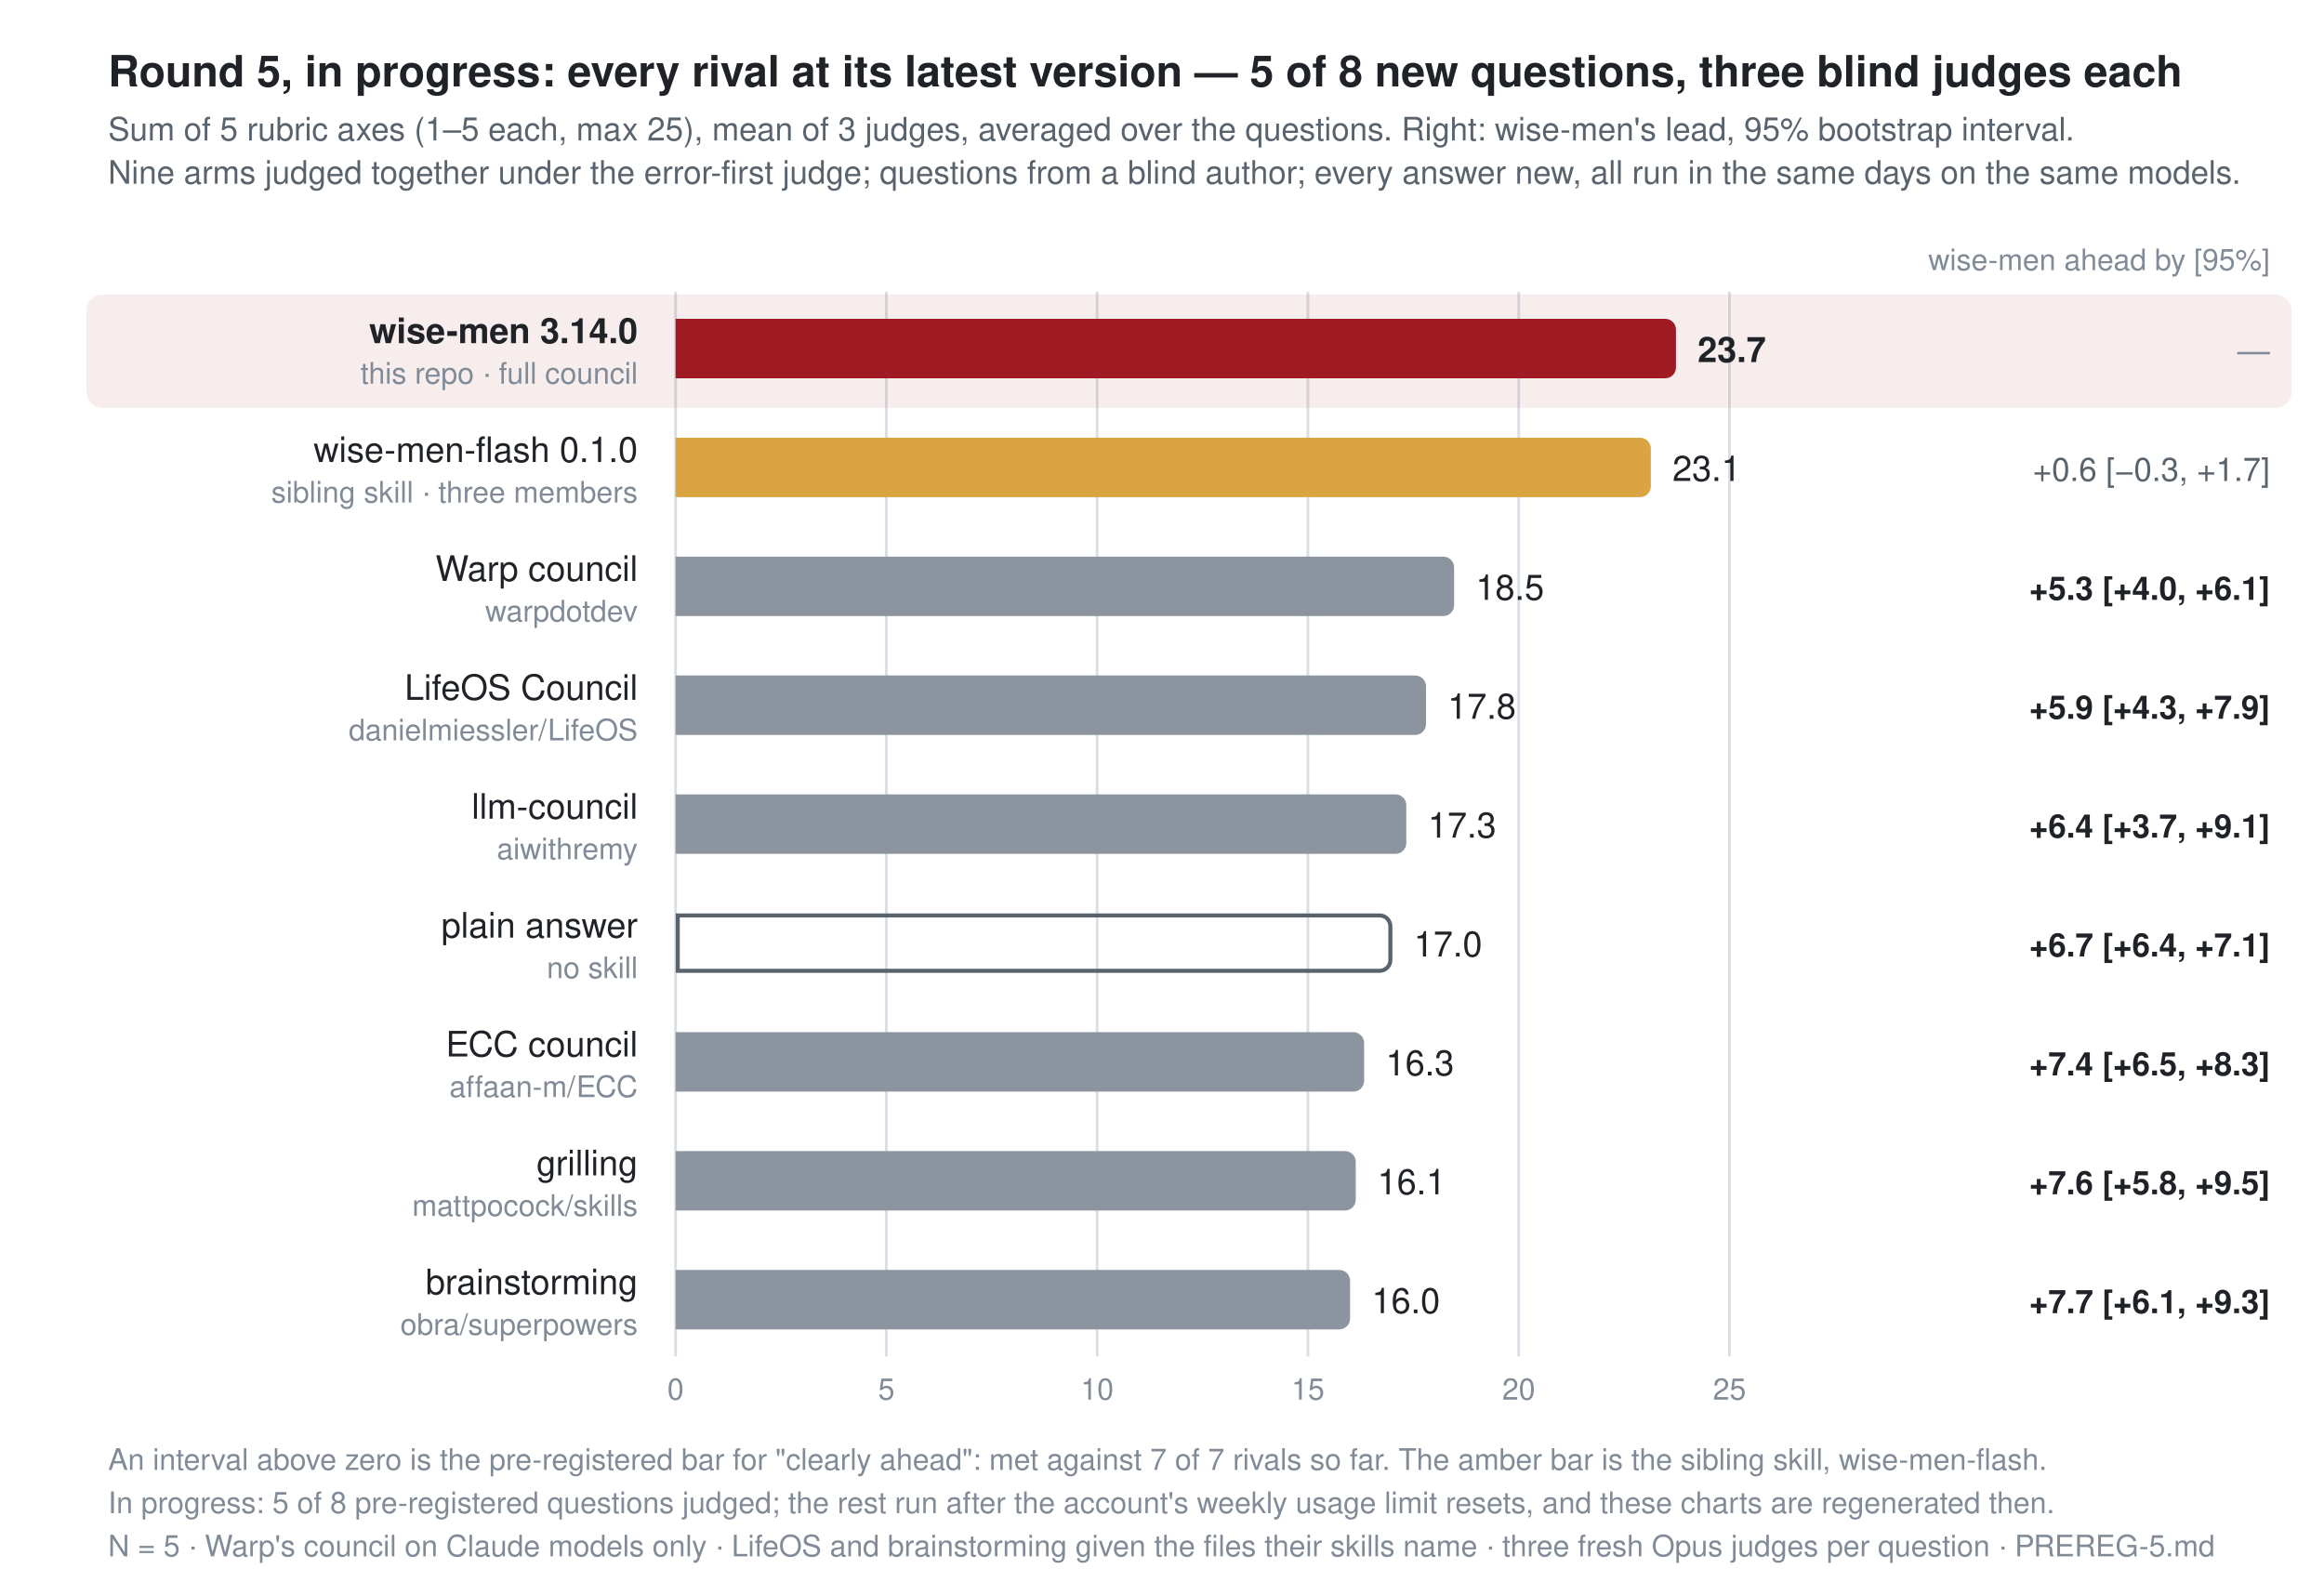
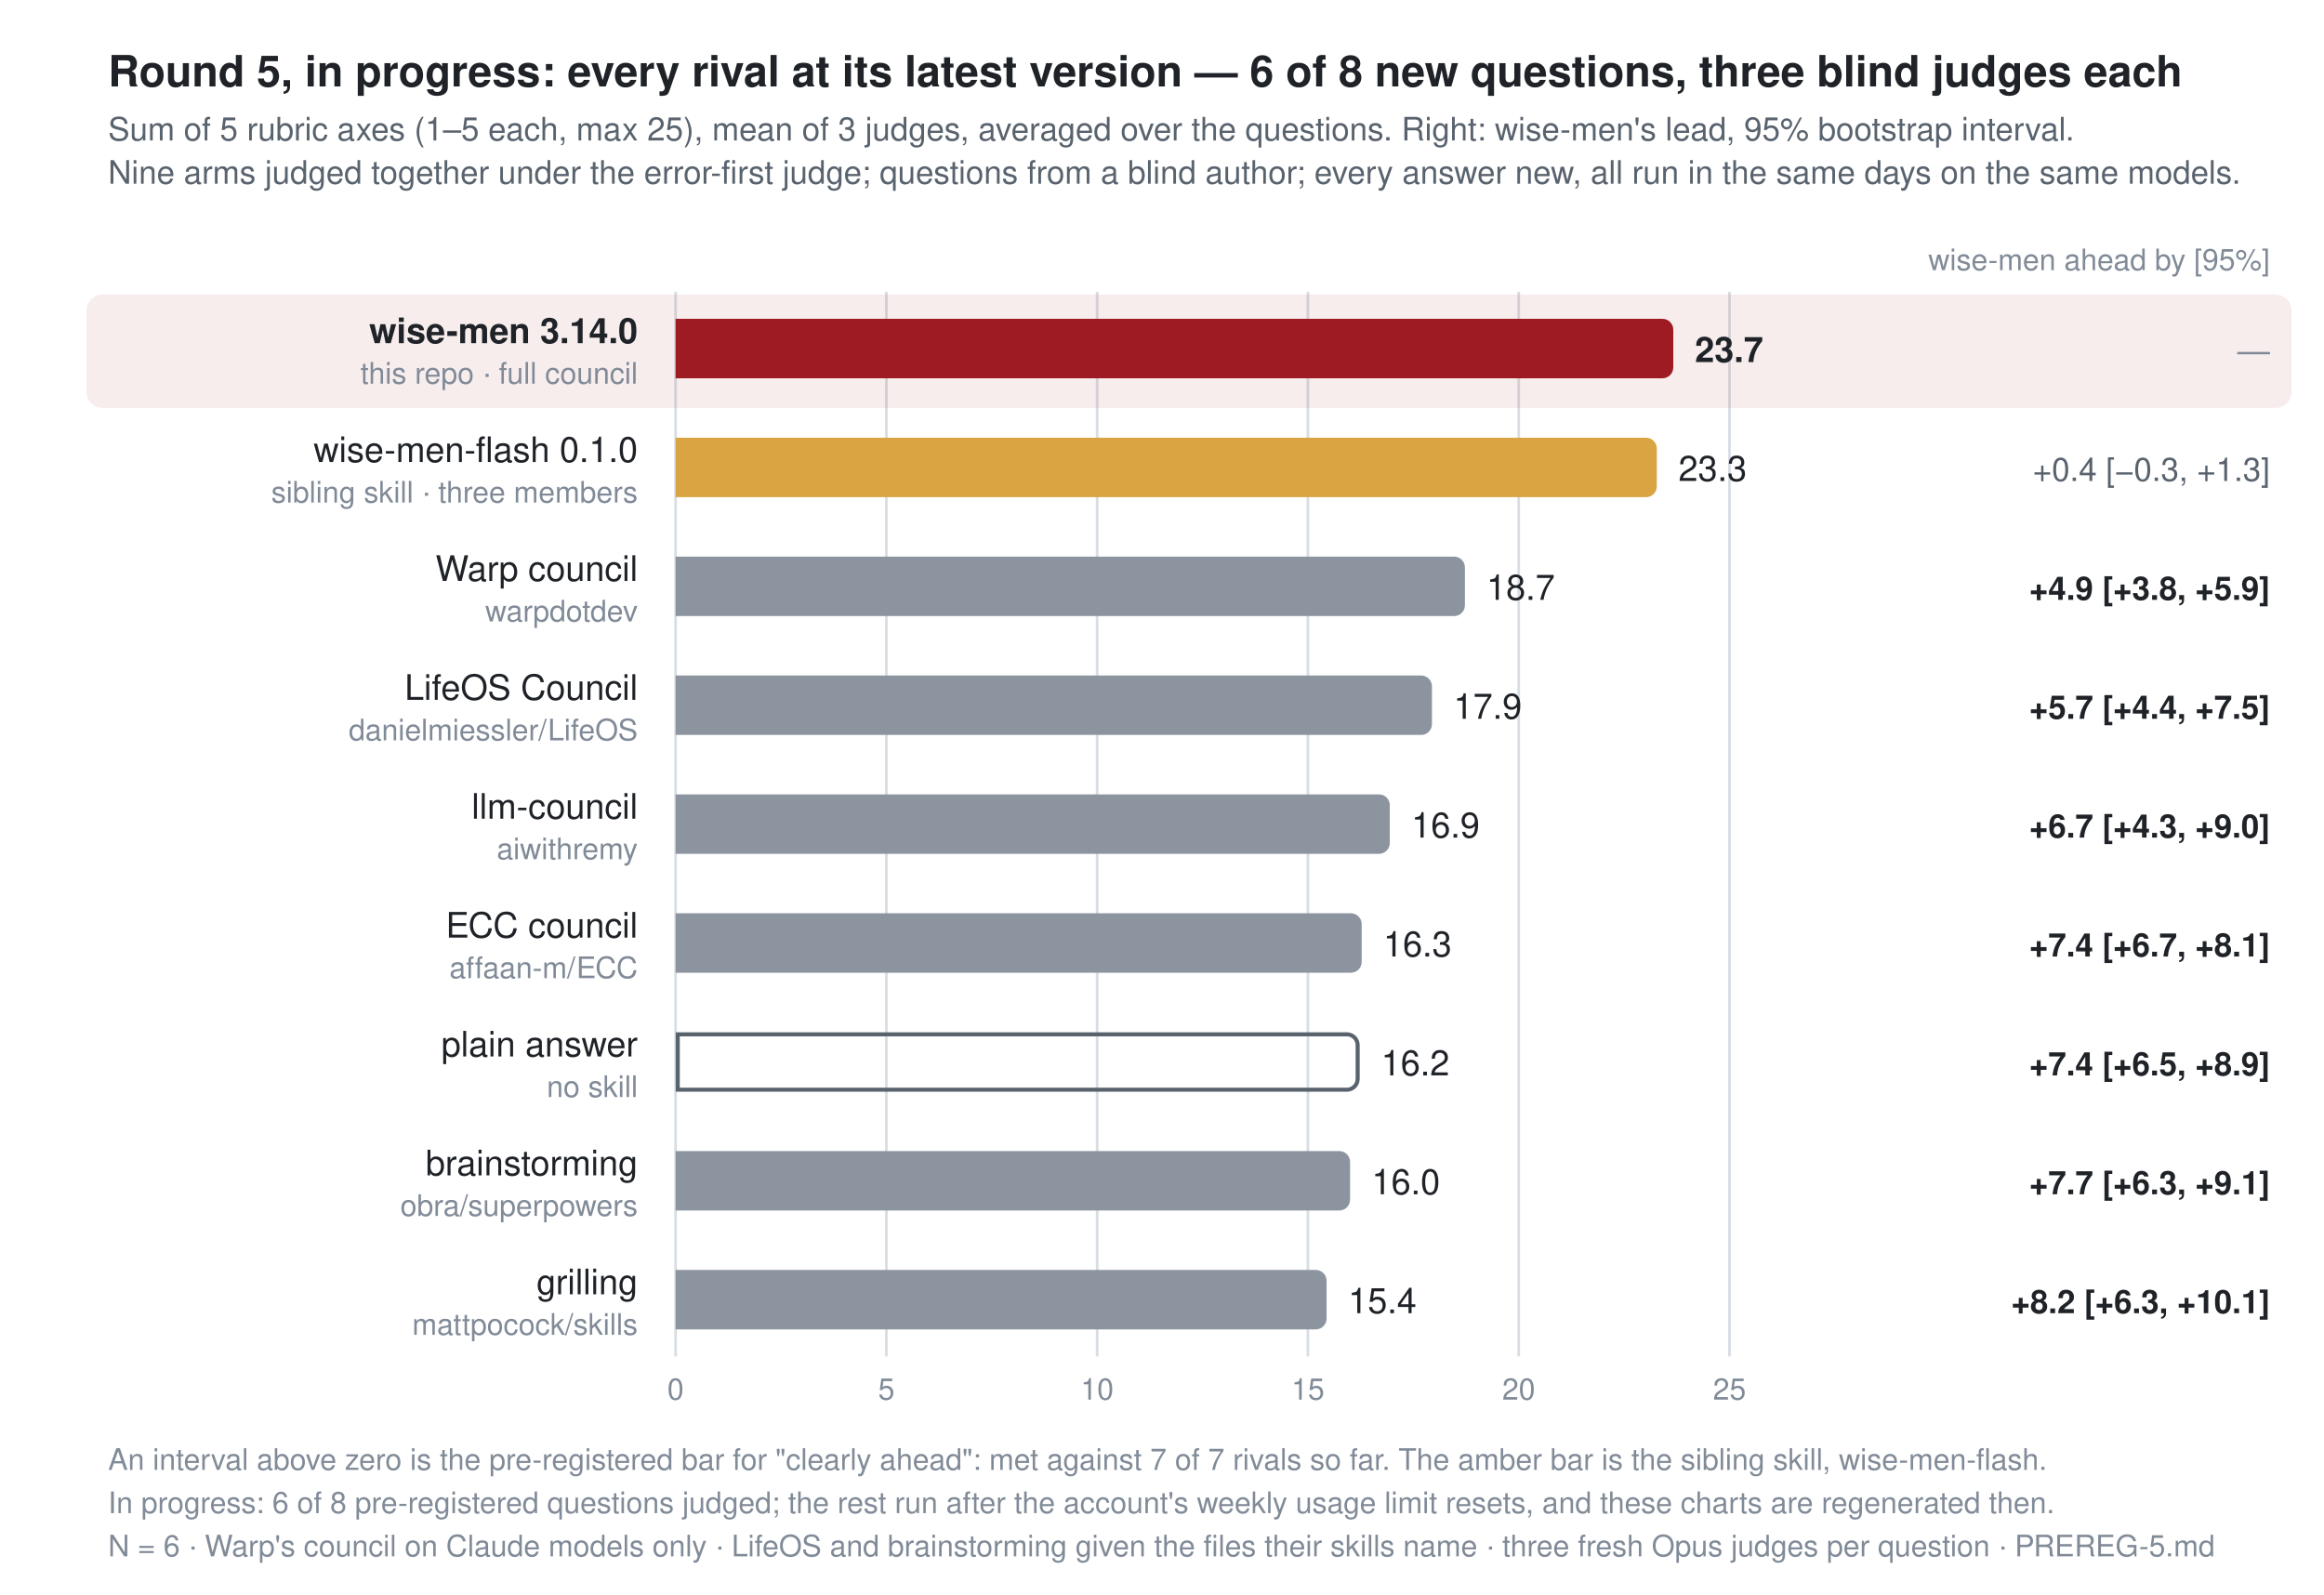
<svg xmlns="http://www.w3.org/2000/svg" viewBox="0 0 860 590" width="860" font-family="-apple-system, BlinkMacSystemFont, 'Segoe UI', Helvetica, Arial, sans-serif">
-   <text x="40" y="32" font-size="16" font-weight="600" fill="#1f2328" text-anchor="start">Round 5, in progress: every rival at its latest version — 5 of 8 new questions, three blind judges each</text>
+   <text x="40" y="32" font-size="16" font-weight="600" fill="#1f2328" text-anchor="start">Round 5, in progress: every rival at its latest version — 6 of 8 new questions, three blind judges each</text>
  <text x="40" y="52" font-size="12" font-weight="400" fill="#59636e" text-anchor="start">Sum of 5 rubric axes (1–5 each, max 25), mean of 3 judges, averaged over the questions. Right: wise-men's lead, 95% bootstrap interval.</text>
  <text x="40" y="68" font-size="12" font-weight="400" fill="#59636e" text-anchor="start">Nine arms judged together under the error-first judge; questions from a blind author; every answer new, all run in the same days on the same models.</text>
  <text x="840" y="100" font-size="11" font-weight="400" fill="#818b98" text-anchor="end">wise-men ahead by [95%]</text>
  <line x1="250" y1="108" x2="250" y2="502" stroke="#d8dee4" stroke-width="1" />
  <text x="250" y="518" font-size="11" font-weight="400" fill="#818b98" text-anchor="middle">0</text>
  <line x1="328" y1="108" x2="328" y2="502" stroke="#d8dee4" stroke-width="1" />
  <text x="328" y="518" font-size="11" font-weight="400" fill="#818b98" text-anchor="middle">5</text>
  <line x1="406" y1="108" x2="406" y2="502" stroke="#d8dee4" stroke-width="1" />
  <text x="406" y="518" font-size="11" font-weight="400" fill="#818b98" text-anchor="middle">10</text>
  <line x1="484" y1="108" x2="484" y2="502" stroke="#d8dee4" stroke-width="1" />
  <text x="484" y="518" font-size="11" font-weight="400" fill="#818b98" text-anchor="middle">15</text>
  <line x1="562" y1="108" x2="562" y2="502" stroke="#d8dee4" stroke-width="1" />
  <text x="562" y="518" font-size="11" font-weight="400" fill="#818b98" text-anchor="middle">20</text>
  <line x1="640" y1="108" x2="640" y2="502" stroke="#d8dee4" stroke-width="1" />
  <text x="640" y="518" font-size="11" font-weight="400" fill="#818b98" text-anchor="middle">25</text>
  <rect x="32" y="109" width="816" height="42" rx="6" fill="#9e1b24" fill-opacity="0.08" />
  <text x="236" y="127" font-size="13" font-weight="700" fill="#1f2328" text-anchor="end">wise-men 3.14.0</text>
  <text x="236" y="142" font-size="11" font-weight="400" fill="#818b98" text-anchor="end">this repo · full council</text>
-   <path d="M250,118h366.2a4,4 0 0 1 4,4v14a4,4 0 0 1 -4,4h-366.2z" fill="#9e1b24" />
-   <text x="628.2" y="134" font-size="13" font-weight="700" fill="#1f2328" text-anchor="start">23.7</text>
+   <path d="M250,118h365.2a4,4 0 0 1 4,4v14a4,4 0 0 1 -4,4h-365.2z" fill="#9e1b24" />
+   <text x="627.2" y="134" font-size="13" font-weight="700" fill="#1f2328" text-anchor="start">23.7</text>
  <text x="840" y="134" font-size="12" font-weight="400" fill="#818b98" text-anchor="end">—</text>
  <text x="236" y="171" font-size="13" font-weight="500" fill="#1f2328" text-anchor="end">wise-men-flash 0.1.0</text>
  <text x="236" y="186" font-size="11" font-weight="400" fill="#818b98" text-anchor="end">sibling skill · three members</text>
-   <path d="M250,162h356.9a4,4 0 0 1 4,4v14a4,4 0 0 1 -4,4h-356.9z" fill="#d9a441" />
-   <text x="618.9" y="178" font-size="13" font-weight="500" fill="#1f2328" text-anchor="start">23.1</text>
-   <text x="840" y="178" font-size="12" font-weight="400" fill="#59636e" text-anchor="end">+0.6  [−0.3, +1.7]</text>
+   <path d="M250,162h359.1a4,4 0 0 1 4,4v14a4,4 0 0 1 -4,4h-359.1z" fill="#d9a441" />
+   <text x="621.1" y="178" font-size="13" font-weight="500" fill="#1f2328" text-anchor="start">23.3</text>
+   <text x="840" y="178" font-size="12" font-weight="400" fill="#59636e" text-anchor="end">+0.4  [−0.3, +1.3]</text>
  <text x="236" y="215" font-size="13" font-weight="500" fill="#1f2328" text-anchor="end">Warp council</text>
  <text x="236" y="230" font-size="11" font-weight="400" fill="#818b98" text-anchor="end">warpdotdev</text>
-   <path d="M250,206h284.1a4,4 0 0 1 4,4v14a4,4 0 0 1 -4,4h-284.1z" fill="#8c959f" />
-   <text x="546.1" y="222" font-size="13" font-weight="500" fill="#1f2328" text-anchor="start">18.5</text>
-   <text x="840" y="222" font-size="12" font-weight="600" fill="#1f2328" text-anchor="end">+5.3  [+4.0, +6.1]</text>
+   <path d="M250,206h288.1a4,4 0 0 1 4,4v14a4,4 0 0 1 -4,4h-288.1z" fill="#8c959f" />
+   <text x="550.1" y="222" font-size="13" font-weight="500" fill="#1f2328" text-anchor="start">18.7</text>
+   <text x="840" y="222" font-size="12" font-weight="600" fill="#1f2328" text-anchor="end">+4.9  [+3.8, +5.9]</text>
  <text x="236" y="259" font-size="13" font-weight="500" fill="#1f2328" text-anchor="end">LifeOS Council</text>
  <text x="236" y="274" font-size="11" font-weight="400" fill="#818b98" text-anchor="end">danielmiessler/LifeOS</text>
-   <path d="M250,250h273.7a4,4 0 0 1 4,4v14a4,4 0 0 1 -4,4h-273.7z" fill="#8c959f" />
-   <text x="535.7" y="266" font-size="13" font-weight="500" fill="#1f2328" text-anchor="start">17.8</text>
-   <text x="840" y="266" font-size="12" font-weight="600" fill="#1f2328" text-anchor="end">+5.9  [+4.3, +7.9]</text>
+   <path d="M250,250h275.9a4,4 0 0 1 4,4v14a4,4 0 0 1 -4,4h-275.9z" fill="#8c959f" />
+   <text x="537.9" y="266" font-size="13" font-weight="500" fill="#1f2328" text-anchor="start">17.9</text>
+   <text x="840" y="266" font-size="12" font-weight="600" fill="#1f2328" text-anchor="end">+5.7  [+4.4, +7.5]</text>
  <text x="236" y="303" font-size="13" font-weight="500" fill="#1f2328" text-anchor="end">llm-council</text>
  <text x="236" y="318" font-size="11" font-weight="400" fill="#818b98" text-anchor="end">aiwithremy</text>
-   <path d="M250,294h266.4a4,4 0 0 1 4,4v14a4,4 0 0 1 -4,4h-266.4z" fill="#8c959f" />
-   <text x="528.4" y="310" font-size="13" font-weight="500" fill="#1f2328" text-anchor="start">17.3</text>
-   <text x="840" y="310" font-size="12" font-weight="600" fill="#1f2328" text-anchor="end">+6.4  [+3.7, +9.1]</text>
-   <text x="236" y="347" font-size="13" font-weight="500" fill="#1f2328" text-anchor="end">plain answer</text>
-   <text x="236" y="362" font-size="11" font-weight="400" fill="#818b98" text-anchor="end">no skill</text>
-   <path d="M250.8,338.8h259.7a4,4 0 0 1 4,4v12.5a4,4 0 0 1 -4,4h-259.7z" fill="none" stroke="#59636e" stroke-width="1.5" />
-   <text x="523.2" y="354" font-size="13" font-weight="500" fill="#1f2328" text-anchor="start">17.0</text>
-   <text x="840" y="354" font-size="12" font-weight="600" fill="#1f2328" text-anchor="end">+6.7  [+6.4, +7.1]</text>
-   <text x="236" y="391" font-size="13" font-weight="500" fill="#1f2328" text-anchor="end">ECC council</text>
-   <text x="236" y="406" font-size="11" font-weight="400" fill="#818b98" text-anchor="end">affaan-m/ECC</text>
-   <path d="M250,382h250.8a4,4 0 0 1 4,4v14a4,4 0 0 1 -4,4h-250.8z" fill="#8c959f" />
-   <text x="512.8" y="398" font-size="13" font-weight="500" fill="#1f2328" text-anchor="start">16.3</text>
-   <text x="840" y="398" font-size="12" font-weight="600" fill="#1f2328" text-anchor="end">+7.4  [+6.5, +8.3]</text>
-   <text x="236" y="435" font-size="13" font-weight="500" fill="#1f2328" text-anchor="end">grilling</text>
-   <text x="236" y="450" font-size="11" font-weight="400" fill="#818b98" text-anchor="end">mattpocock/skills</text>
-   <path d="M250,426h247.7a4,4 0 0 1 4,4v14a4,4 0 0 1 -4,4h-247.7z" fill="#8c959f" />
-   <text x="509.7" y="442" font-size="13" font-weight="500" fill="#1f2328" text-anchor="start">16.1</text>
-   <text x="840" y="442" font-size="12" font-weight="600" fill="#1f2328" text-anchor="end">+7.6  [+5.8, +9.5]</text>
-   <text x="236" y="479" font-size="13" font-weight="500" fill="#1f2328" text-anchor="end">brainstorming</text>
-   <text x="236" y="494" font-size="11" font-weight="400" fill="#818b98" text-anchor="end">obra/superpowers</text>
-   <path d="M250,470h245.6a4,4 0 0 1 4,4v14a4,4 0 0 1 -4,4h-245.6z" fill="#8c959f" />
-   <text x="507.6" y="486" font-size="13" font-weight="500" fill="#1f2328" text-anchor="start">16.0</text>
-   <text x="840" y="486" font-size="12" font-weight="600" fill="#1f2328" text-anchor="end">+7.7  [+6.1, +9.3]</text>
+   <path d="M250,294h260.3a4,4 0 0 1 4,4v14a4,4 0 0 1 -4,4h-260.3z" fill="#8c959f" />
+   <text x="522.3" y="310" font-size="13" font-weight="500" fill="#1f2328" text-anchor="start">16.9</text>
+   <text x="840" y="310" font-size="12" font-weight="600" fill="#1f2328" text-anchor="end">+6.7  [+4.3, +9.0]</text>
+   <text x="236" y="347" font-size="13" font-weight="500" fill="#1f2328" text-anchor="end">ECC council</text>
+   <text x="236" y="362" font-size="11" font-weight="400" fill="#818b98" text-anchor="end">affaan-m/ECC</text>
+   <path d="M250,338h249.9a4,4 0 0 1 4,4v14a4,4 0 0 1 -4,4h-249.9z" fill="#8c959f" />
+   <text x="511.9" y="354" font-size="13" font-weight="500" fill="#1f2328" text-anchor="start">16.3</text>
+   <text x="840" y="354" font-size="12" font-weight="600" fill="#1f2328" text-anchor="end">+7.4  [+6.7, +8.1]</text>
+   <text x="236" y="391" font-size="13" font-weight="500" fill="#1f2328" text-anchor="end">plain answer</text>
+   <text x="236" y="406" font-size="11" font-weight="400" fill="#818b98" text-anchor="end">no skill</text>
+   <path d="M250.8,382.8h247.6a4,4 0 0 1 4,4v12.5a4,4 0 0 1 -4,4h-247.6z" fill="none" stroke="#59636e" stroke-width="1.5" />
+   <text x="511.1" y="398" font-size="13" font-weight="500" fill="#1f2328" text-anchor="start">16.2</text>
+   <text x="840" y="398" font-size="12" font-weight="600" fill="#1f2328" text-anchor="end">+7.4  [+6.5, +8.9]</text>
+   <text x="236" y="435" font-size="13" font-weight="500" fill="#1f2328" text-anchor="end">brainstorming</text>
+   <text x="236" y="450" font-size="11" font-weight="400" fill="#818b98" text-anchor="end">obra/superpowers</text>
+   <path d="M250,426h245.6a4,4 0 0 1 4,4v14a4,4 0 0 1 -4,4h-245.6z" fill="#8c959f" />
+   <text x="507.6" y="442" font-size="13" font-weight="500" fill="#1f2328" text-anchor="start">16.0</text>
+   <text x="840" y="442" font-size="12" font-weight="600" fill="#1f2328" text-anchor="end">+7.7  [+6.3, +9.1]</text>
+   <text x="236" y="479" font-size="13" font-weight="500" fill="#1f2328" text-anchor="end">grilling</text>
+   <text x="236" y="494" font-size="11" font-weight="400" fill="#818b98" text-anchor="end">mattpocock/skills</text>
+   <path d="M250,470h236.9a4,4 0 0 1 4,4v14a4,4 0 0 1 -4,4h-236.9z" fill="#8c959f" />
+   <text x="498.9" y="486" font-size="13" font-weight="500" fill="#1f2328" text-anchor="start">15.4</text>
+   <text x="840" y="486" font-size="12" font-weight="600" fill="#1f2328" text-anchor="end">+8.2  [+6.3, +10.1]</text>
  <text x="40" y="544" font-size="11" font-weight="400" fill="#818b98" text-anchor="start">An interval above zero is the pre-registered bar for "clearly ahead": met against 7 of 7 rivals so far. The amber bar is the sibling skill, wise-men-flash.</text>
-   <text x="40" y="560" font-size="11" font-weight="400" fill="#818b98" text-anchor="start">In progress: 5 of 8 pre-registered questions judged; the rest run after the account's weekly usage limit resets, and these charts are regenerated then.</text>
-   <text x="40" y="576" font-size="11" font-weight="400" fill="#818b98" text-anchor="start">N = 5 · Warp's council on Claude models only · LifeOS and brainstorming given the files their skills name · three fresh Opus judges per question · PREREG-5.md</text>
+   <text x="40" y="560" font-size="11" font-weight="400" fill="#818b98" text-anchor="start">In progress: 6 of 8 pre-registered questions judged; the rest run after the account's weekly usage limit resets, and these charts are regenerated then.</text>
+   <text x="40" y="576" font-size="11" font-weight="400" fill="#818b98" text-anchor="start">N = 6 · Warp's council on Claude models only · LifeOS and brainstorming given the files their skills name · three fresh Opus judges per question · PREREG-5.md</text>
</svg>
